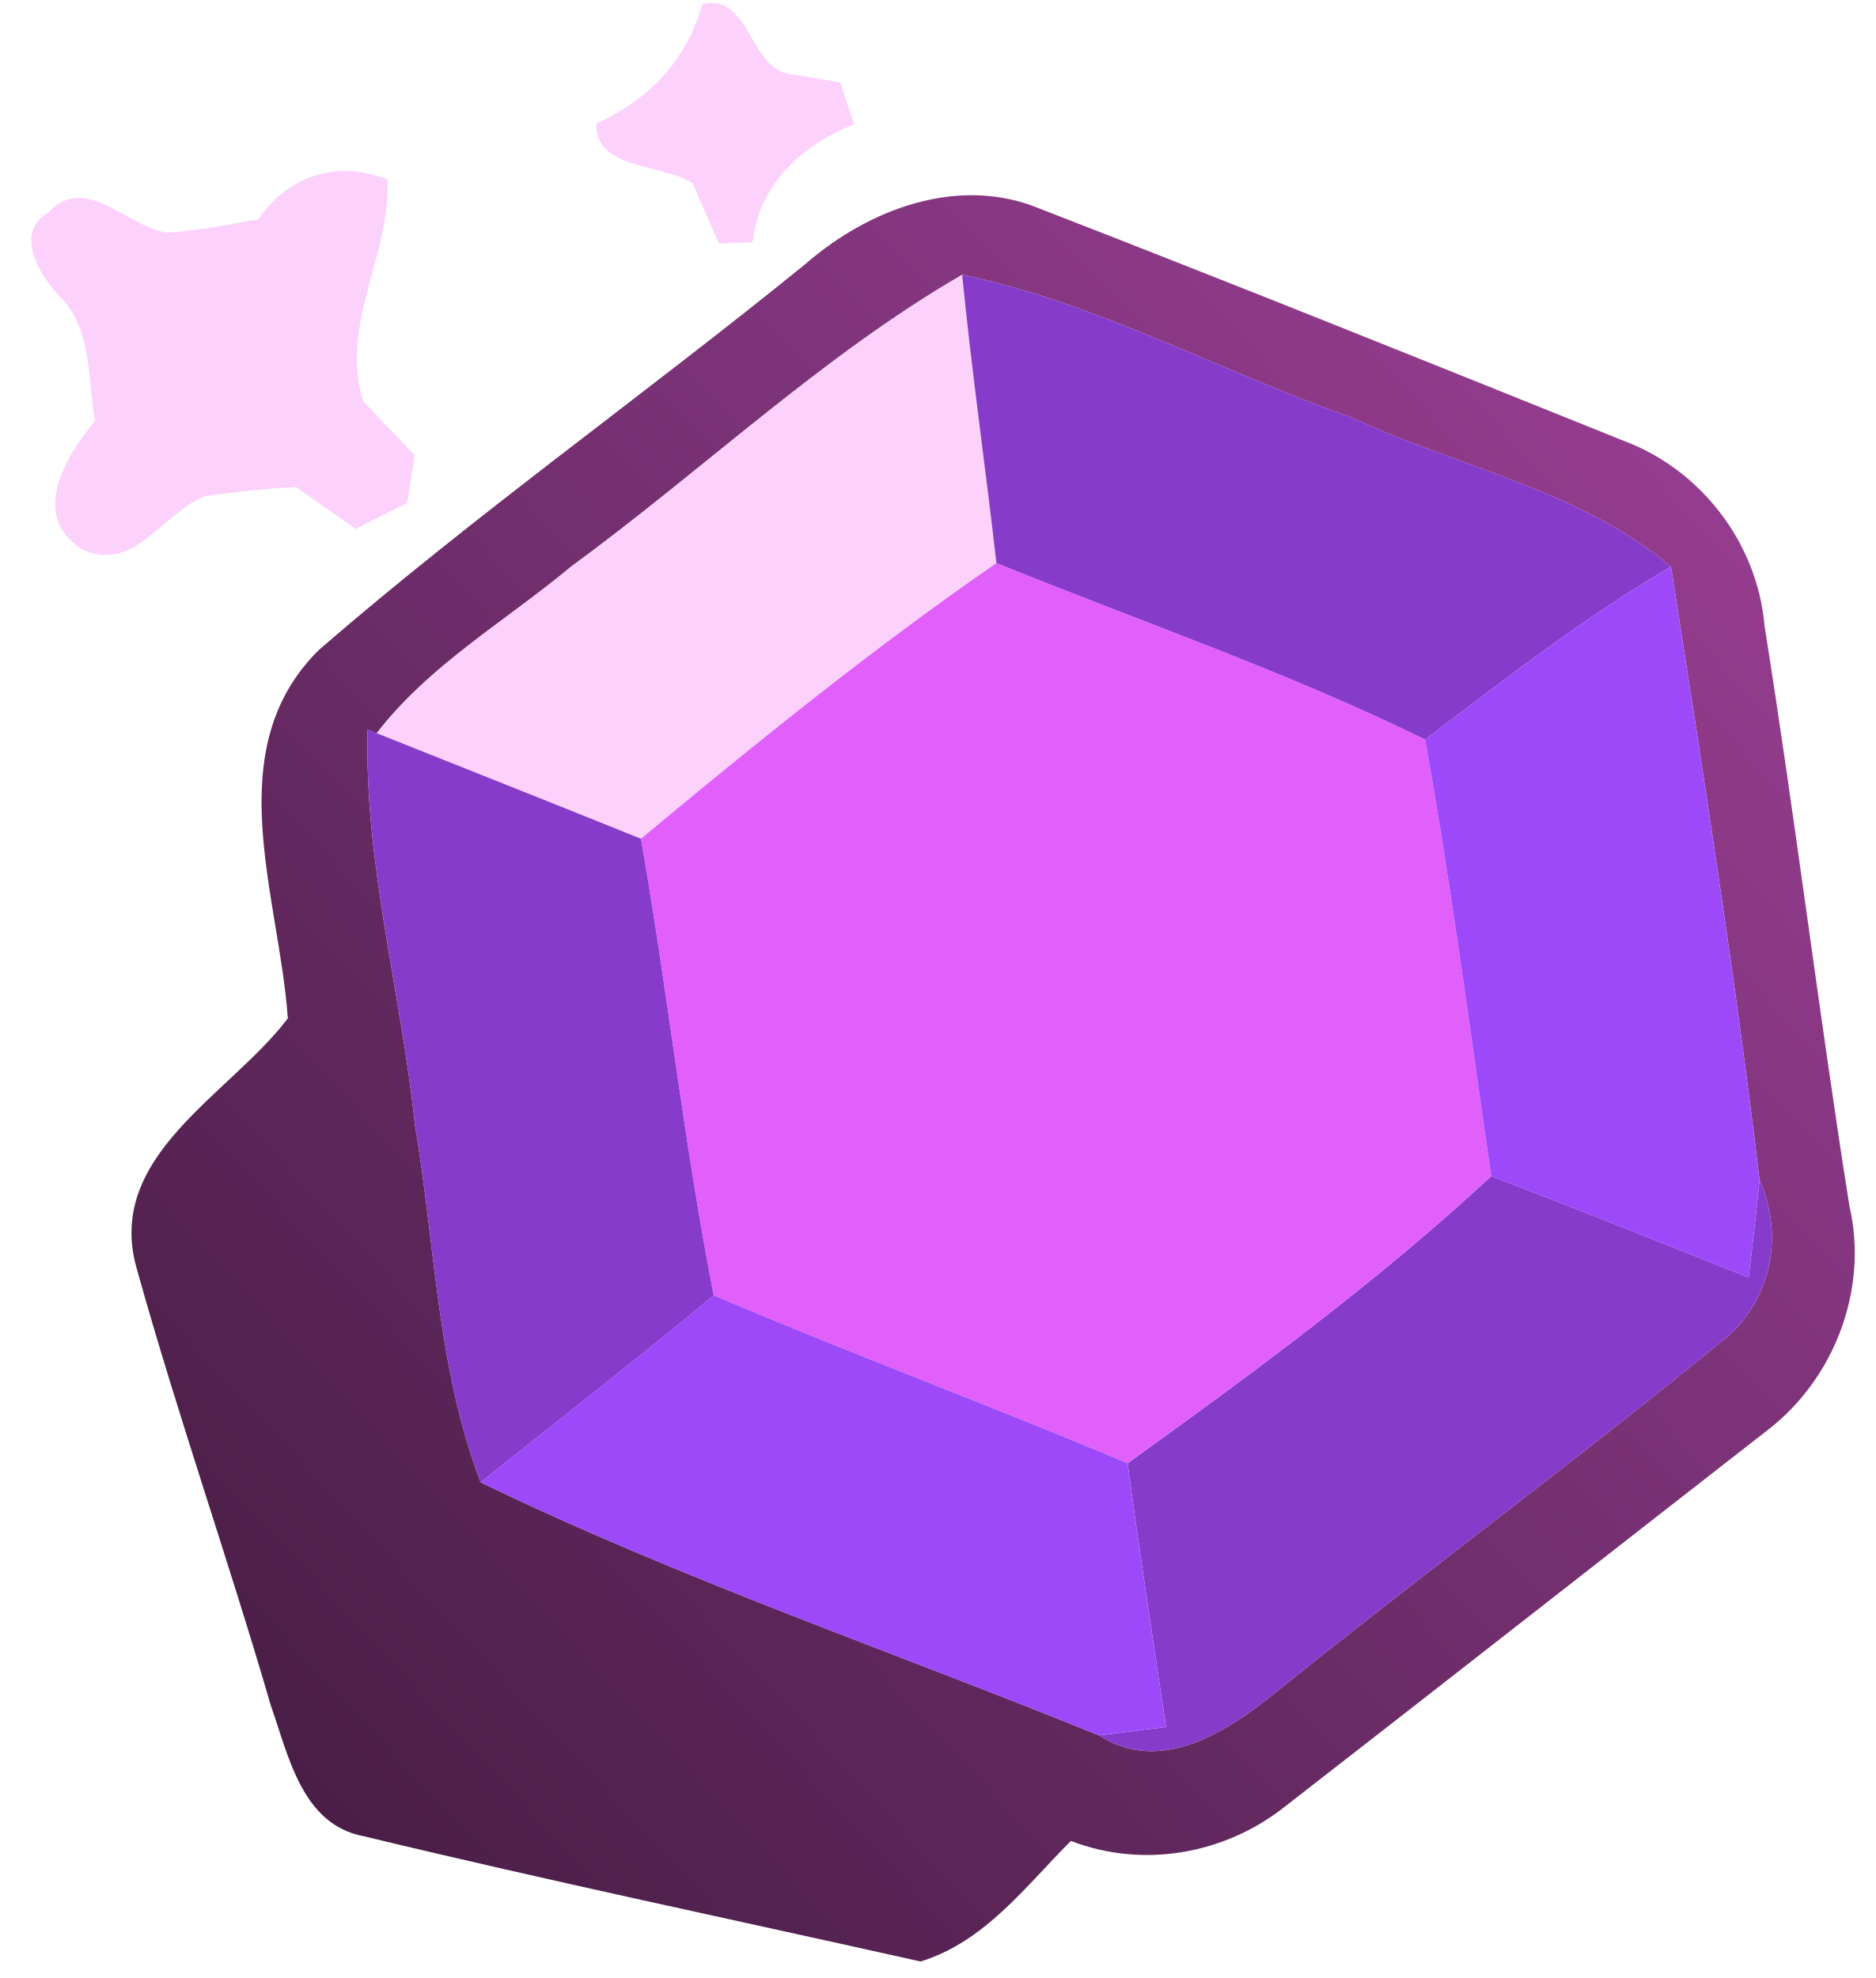
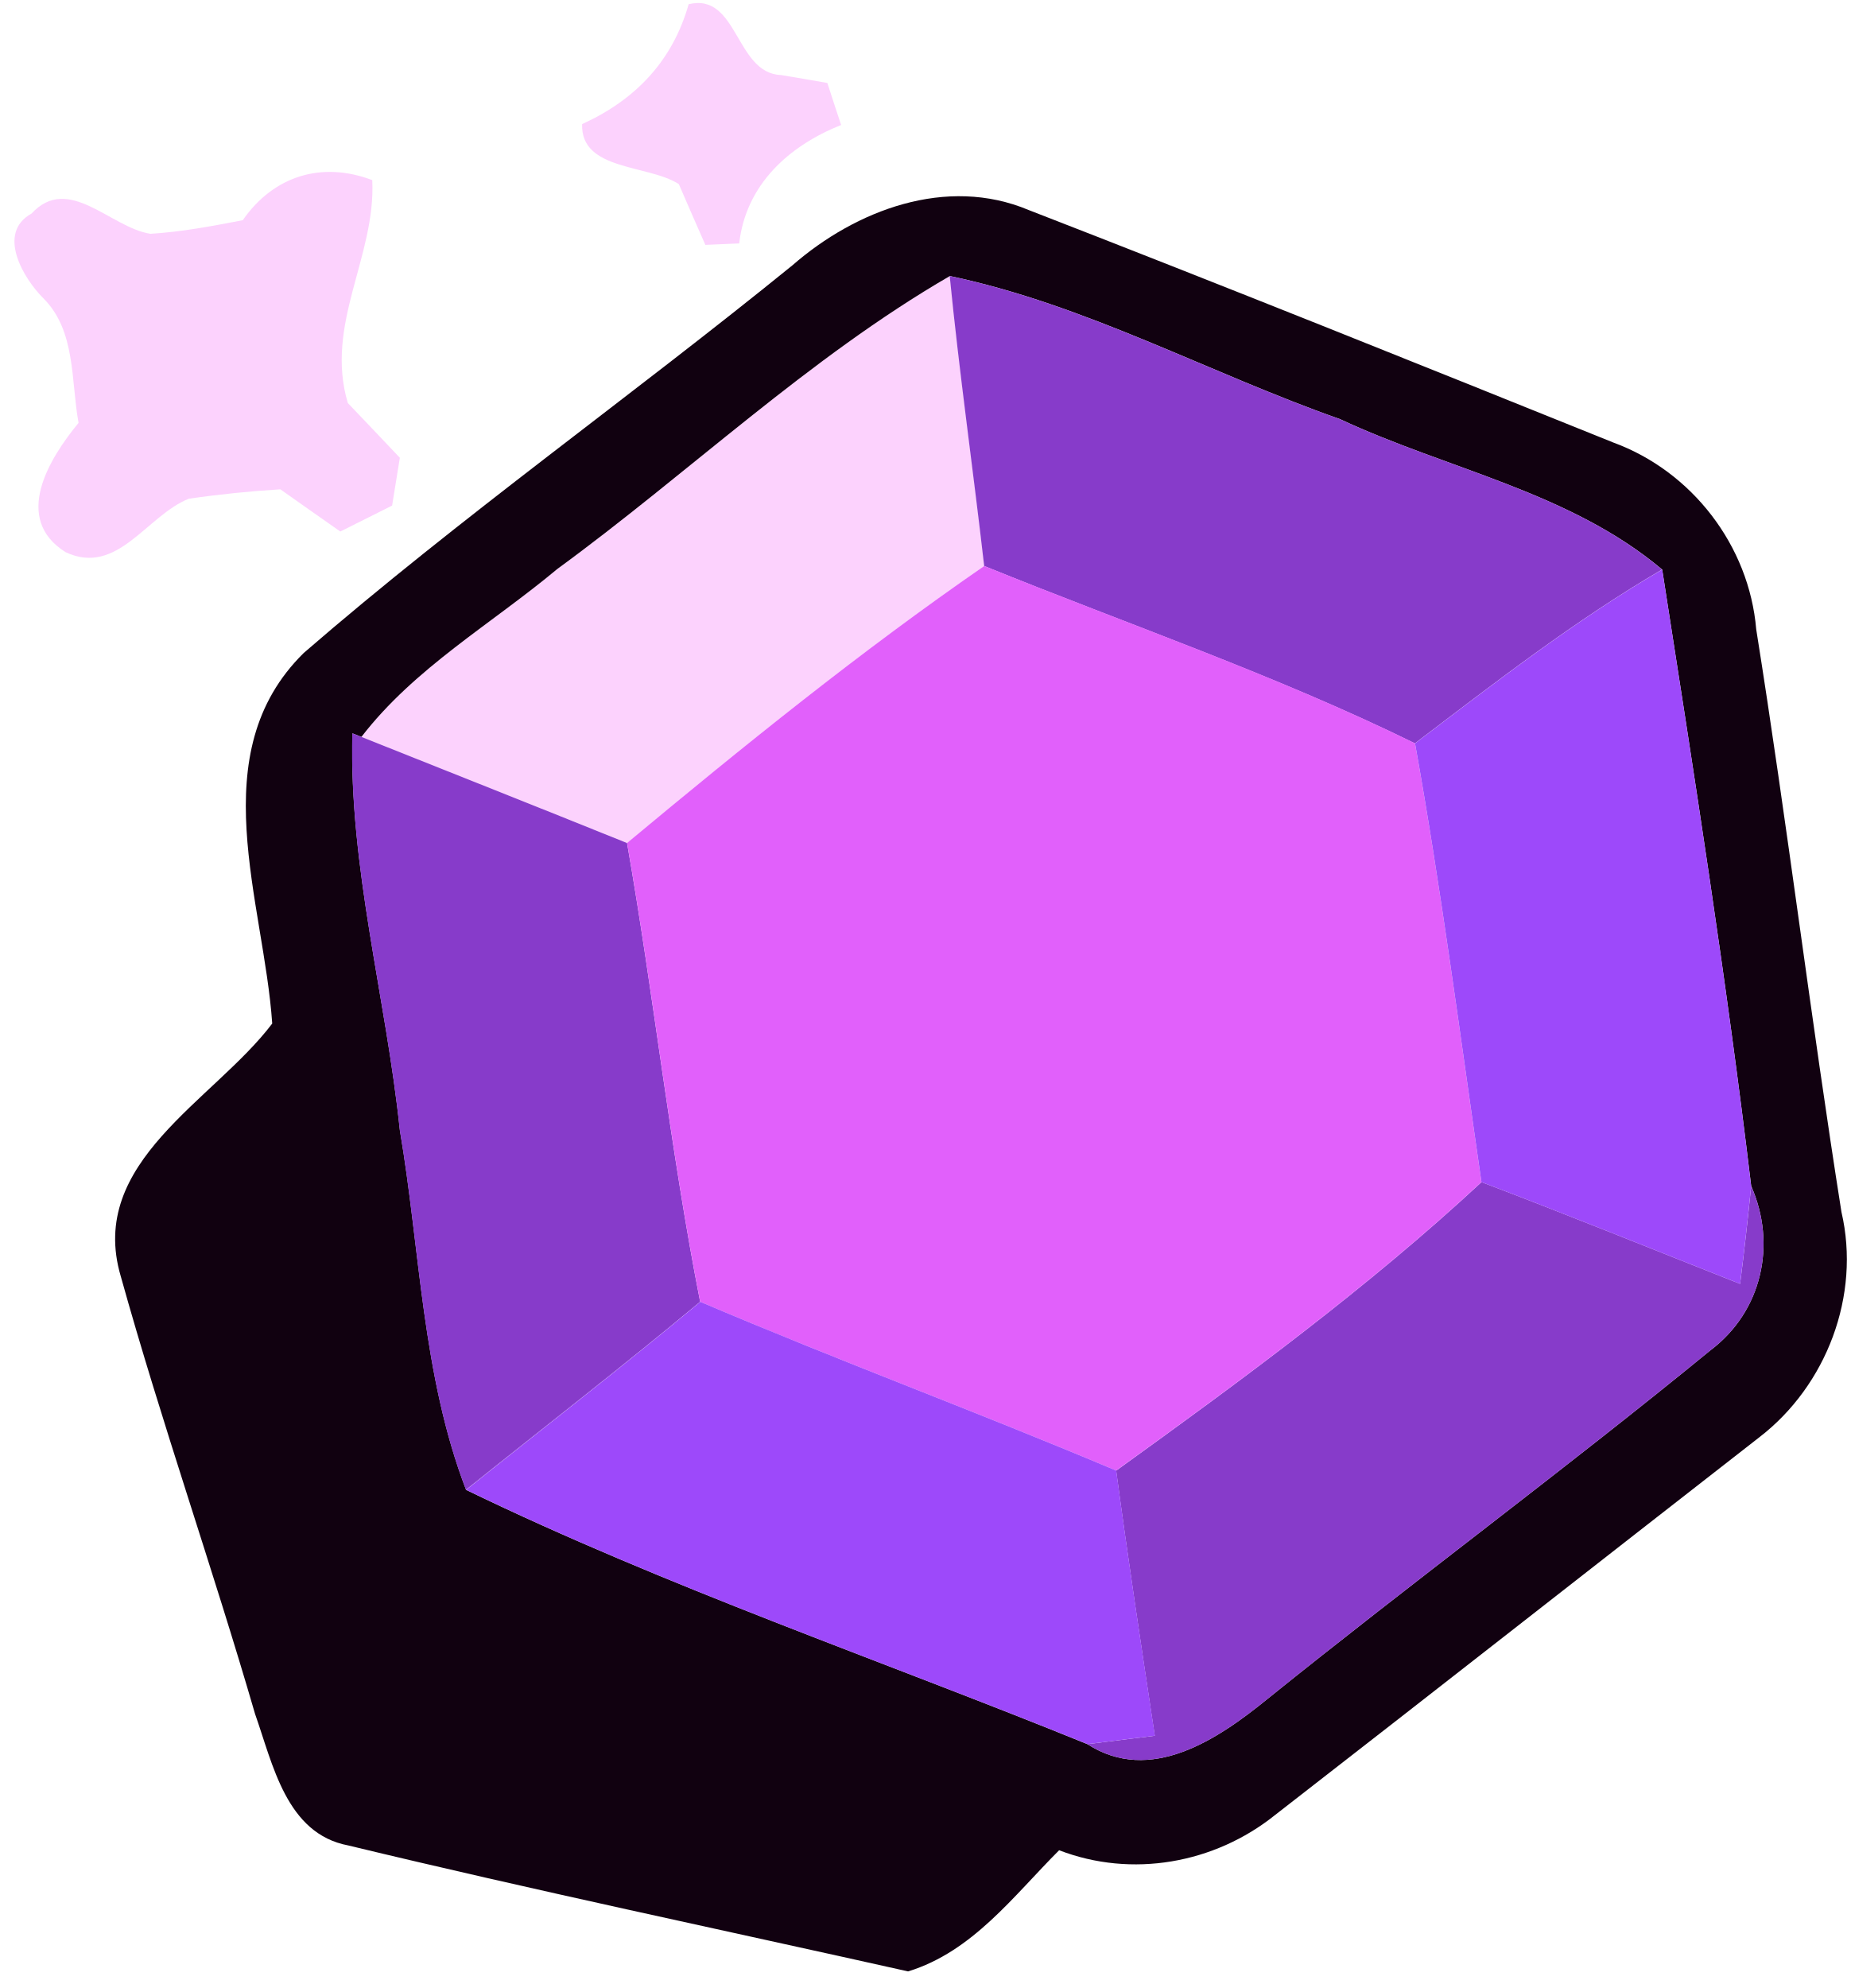
- <svg xmlns="http://www.w3.org/2000/svg" width="55" height="58" viewBox="0 0 55 58" fill="none">
-   <path d="M20.594 0.123C22.038 -0.225 21.953 2.14 23.288 2.189C23.629 2.244 24.299 2.36 24.641 2.421C24.738 2.725 24.939 3.335 25.043 3.646C23.519 4.255 22.264 5.383 22.069 7.102C21.825 7.114 21.325 7.132 21.081 7.144C20.819 6.553 20.563 5.962 20.307 5.371C19.405 4.792 17.442 4.987 17.485 3.621C19.039 2.914 20.124 1.781 20.594 0.123Z" fill="#FCD2FD" />
-   <path d="M7.579 6.425C8.475 5.133 9.883 4.694 11.358 5.255C11.468 7.48 9.962 9.467 10.645 11.758C11.151 12.289 11.657 12.819 12.163 13.355C12.108 13.703 11.992 14.398 11.937 14.751C11.559 14.94 10.803 15.318 10.426 15.507C9.84 15.099 9.255 14.684 8.676 14.276C7.78 14.331 6.89 14.422 6.007 14.55C4.769 15.044 3.922 16.818 2.41 16.11C0.85 15.129 1.929 13.38 2.788 12.338C2.563 11.112 2.715 9.656 1.764 8.705C1.179 8.126 0.387 6.797 1.417 6.23C2.496 5.06 3.715 6.639 4.885 6.821C5.793 6.767 6.683 6.596 7.579 6.425Z" fill="#FCD2FD" />
-   <path d="M16.76 16.598C20.606 13.788 24.081 10.448 28.213 8.053C28.494 10.881 28.896 13.691 29.219 16.513C25.598 19.012 22.173 21.785 18.796 24.595C16.212 23.553 13.627 22.529 11.043 21.499C12.591 19.487 14.834 18.207 16.76 16.598Z" fill="#FCD2FD" />
-   <path d="M23.616 7.742C25.47 6.127 28.115 5.121 30.51 6.127C36.215 8.34 41.896 10.625 47.571 12.911C49.863 13.752 51.533 15.916 51.74 18.36C52.642 24.017 53.331 29.703 54.227 35.36C54.794 37.792 53.794 40.425 51.825 41.937C47.114 45.606 42.414 49.294 37.697 52.957C35.929 54.371 33.521 54.798 31.4 53.981C30.065 55.316 28.877 56.937 26.993 57.516C21.544 56.297 16.083 55.151 10.658 53.841C8.848 53.499 8.458 51.47 7.94 50.007C6.696 45.728 5.215 41.522 4.02 37.237C3.033 33.897 6.733 32.117 8.439 29.862C8.196 26.29 6.379 21.981 9.36 19.049C13.943 15.081 18.911 11.564 23.616 7.742ZM16.759 16.599C14.833 18.208 12.59 19.488 11.042 21.499L10.78 21.396C10.676 25.309 11.761 29.106 12.164 32.971C12.761 36.475 12.81 40.114 14.096 43.467C19.972 46.313 26.183 48.428 32.223 50.885C34.064 52.073 36.032 50.744 37.477 49.568C41.744 46.13 46.163 42.869 50.405 39.395C51.911 38.261 52.343 36.305 51.594 34.604C50.874 28.594 49.93 22.596 48.997 16.617C46.303 14.35 42.725 13.691 39.598 12.229C35.783 10.887 32.186 8.888 28.212 8.053C24.08 10.449 20.605 13.789 16.759 16.599Z" fill="url(#paint0_linear_6015_78344)" />
-   <path d="M28.211 8.053C32.185 8.888 35.781 10.887 39.597 12.228C42.724 13.691 46.302 14.349 48.996 16.616C46.454 18.104 44.126 19.908 41.785 21.688C37.713 19.689 33.416 18.22 29.217 16.513C28.894 13.691 28.491 10.881 28.211 8.053Z" fill="#873BCA" />
-   <path d="M10.78 21.395L11.043 21.498C13.627 22.528 16.211 23.552 18.796 24.595C19.576 29.044 20.057 33.542 20.929 37.98C18.686 39.851 16.376 41.637 14.096 43.465C12.81 40.113 12.761 36.474 12.164 32.969C11.762 29.105 10.677 25.308 10.78 21.395Z" fill="#873BCA" />
-   <path d="M43.724 34.488C46.248 35.445 48.753 36.463 51.27 37.457C51.392 36.506 51.496 35.555 51.593 34.604C52.343 36.305 51.91 38.261 50.405 39.395C46.163 42.869 41.743 46.13 37.477 49.568C36.032 50.744 34.063 52.073 32.223 50.885C32.716 50.824 33.698 50.702 34.191 50.641C33.801 48.062 33.411 45.49 33.064 42.906C36.733 40.261 40.403 37.572 43.724 34.488Z" fill="#873BCA" />
-   <path d="M29.216 16.512C33.415 18.218 37.713 19.687 41.784 21.687C42.546 25.935 43.101 30.214 43.722 34.487C40.401 37.571 36.731 40.259 33.062 42.904C29.039 41.203 24.943 39.692 20.926 37.979C20.055 33.542 19.573 29.044 18.793 24.594C22.17 21.784 25.595 19.011 29.216 16.512Z" fill="#E160FB" />
-   <path d="M41.785 21.688C44.126 19.909 46.454 18.104 48.996 16.617C49.928 22.597 50.873 28.594 51.592 34.604C51.495 35.555 51.391 36.506 51.269 37.457C48.752 36.463 46.247 35.445 43.723 34.488C43.102 30.216 42.547 25.937 41.785 21.688Z" fill="#9D49FA" />
-   <path d="M20.927 37.98C24.943 39.693 29.039 41.205 33.062 42.905C33.41 45.49 33.8 48.062 34.19 50.64C33.696 50.701 32.715 50.823 32.221 50.884C26.181 48.428 19.97 46.313 14.094 43.466C16.373 41.638 18.683 39.852 20.927 37.98Z" fill="#9D49FA" />
-   <defs>
-     <linearGradient id="paint0_linear_6015_78344" x1="55" y1="9.5" x2="-1" y2="61.5" gradientUnits="userSpaceOnUse">
-       <stop stop-color="#9E4098" />
-       <stop offset="1" stop-color="#381736" />
-     </linearGradient>
-   </defs>
+ <svg xmlns="http://www.w3.org/2000/svg" width="54" height="58" viewBox="0 0 54 58" fill="none">
+   <path d="M20.094 0.123C21.538 -0.225 21.453 2.14 22.788 2.189C23.129 2.244 23.799 2.36 24.141 2.421C24.238 2.725 24.439 3.335 24.543 3.646C23.019 4.255 21.764 5.383 21.569 7.102C21.325 7.114 20.825 7.132 20.581 7.144C20.319 6.553 20.063 5.962 19.807 5.371C18.905 4.792 16.942 4.987 16.985 3.621C18.539 2.914 19.624 1.781 20.094 0.123Z" fill="#FCD2FD" />
+   <path d="M7.083 6.425C7.979 5.133 9.387 4.694 10.862 5.255C10.972 7.48 9.466 9.467 10.149 11.758C10.655 12.289 11.161 12.819 11.667 13.355C11.612 13.703 11.496 14.398 11.441 14.751C11.063 14.94 10.307 15.318 9.93 15.507C9.344 15.099 8.759 14.684 8.18 14.276C7.284 14.331 6.394 14.422 5.51 14.55C4.273 15.044 3.426 16.818 1.914 16.11C0.354 15.129 1.433 13.38 2.292 12.338C2.067 11.112 2.219 9.656 1.268 8.705C0.683 8.126 -0.109 6.797 0.921 6.23C2 5.06 3.219 6.639 4.389 6.821C5.297 6.767 6.187 6.596 7.083 6.425Z" fill="#FCD2FD" />
+   <path d="M16.264 16.598C20.11 13.788 23.585 10.448 27.717 8.053C27.997 10.881 28.4 13.691 28.723 16.513C25.102 19.012 21.677 21.785 18.3 24.595C15.716 23.553 13.131 22.529 10.547 21.499C12.095 19.487 14.338 18.207 16.264 16.598Z" fill="#FCD2FD" />
+   <path d="M23.12 7.742C24.973 6.127 27.619 5.121 30.014 6.127C35.719 8.34 41.4 10.625 47.075 12.911C49.367 13.752 51.037 15.916 51.244 18.36C52.146 24.017 52.835 29.703 53.731 35.36C54.298 37.792 53.298 40.425 51.329 41.937C46.618 45.606 41.918 49.294 37.2 52.957C35.433 54.371 33.025 54.798 30.904 53.981C29.569 55.316 28.381 56.937 26.497 57.516C21.048 56.297 15.587 55.151 10.162 53.841C8.352 53.499 7.962 51.47 7.443 50.007C6.2 45.728 4.719 41.522 3.524 37.237C2.537 33.897 6.237 32.117 7.943 29.862C7.699 26.29 5.883 21.981 8.864 19.049C13.447 15.081 18.415 11.564 23.12 7.742ZM16.263 16.599C14.337 18.208 12.094 19.488 10.546 21.499L10.284 21.396C10.18 25.309 11.265 29.106 11.668 32.971C12.265 36.475 12.314 40.114 13.6 43.467C19.476 46.313 25.686 48.428 31.727 50.885C33.568 52.073 35.536 50.744 36.981 49.568C41.248 46.13 45.667 42.869 49.909 39.395C51.414 38.261 51.847 36.305 51.098 34.604C50.378 28.594 49.434 22.596 48.501 16.617C45.807 14.35 42.229 13.691 39.102 12.229C35.286 10.887 31.69 8.888 27.716 8.053C23.584 10.449 20.109 13.789 16.263 16.599Z" fill="#110110" />
+   <path d="M27.711 8.053C31.685 8.888 35.281 10.887 39.097 12.228C42.224 13.691 45.802 14.349 48.496 16.616C45.954 18.104 43.626 19.908 41.285 21.688C37.213 19.689 32.916 18.22 28.717 16.513C28.394 13.691 27.991 10.881 27.711 8.053Z" fill="#873BCA" />
+   <path d="M10.28 21.395L10.543 21.498C13.127 22.528 15.711 23.552 18.296 24.595C19.076 29.044 19.557 33.542 20.429 37.98C18.186 39.851 15.876 41.637 13.596 43.465C12.31 40.113 12.261 36.474 11.664 32.969C11.262 29.105 10.177 25.308 10.28 21.395Z" fill="#873BCA" />
+   <path d="M43.228 34.488C45.752 35.445 48.257 36.463 50.774 37.457C50.896 36.506 51 35.555 51.097 34.604C51.847 36.305 51.414 38.261 49.909 39.395C45.666 42.869 41.247 46.13 36.981 49.568C35.536 50.744 33.567 52.073 31.727 50.885C32.22 50.824 33.202 50.702 33.695 50.641C33.305 48.062 32.915 45.49 32.568 42.906C36.237 40.261 39.906 37.572 43.228 34.488Z" fill="#873BCA" />
+   <path d="M28.72 16.512C32.919 18.218 37.217 19.687 41.288 21.687C42.05 25.935 42.605 30.214 43.226 34.487C39.904 37.571 36.235 40.259 32.566 42.904C28.543 41.203 24.447 39.692 20.43 37.979C19.559 33.542 19.077 29.044 18.297 24.594C21.674 21.784 25.099 19.011 28.72 16.512Z" fill="#E160FB" />
+   <path d="M41.289 21.688C43.63 19.909 45.958 18.104 48.5 16.617C49.432 22.597 50.377 28.594 51.096 34.604C50.999 35.555 50.895 36.506 50.773 37.457C48.256 36.463 45.751 35.445 43.227 34.488C42.606 30.216 42.051 25.937 41.289 21.688Z" fill="#9D49FA" />
+   <path d="M20.434 37.98C24.451 39.693 28.547 41.205 32.57 42.905C32.917 45.49 33.307 48.062 33.698 50.64C33.204 50.701 32.222 50.823 31.729 50.884C25.688 48.428 19.477 46.313 13.602 43.466C15.881 41.638 18.191 39.852 20.434 37.98Z" fill="#9D49FA" />
</svg>
